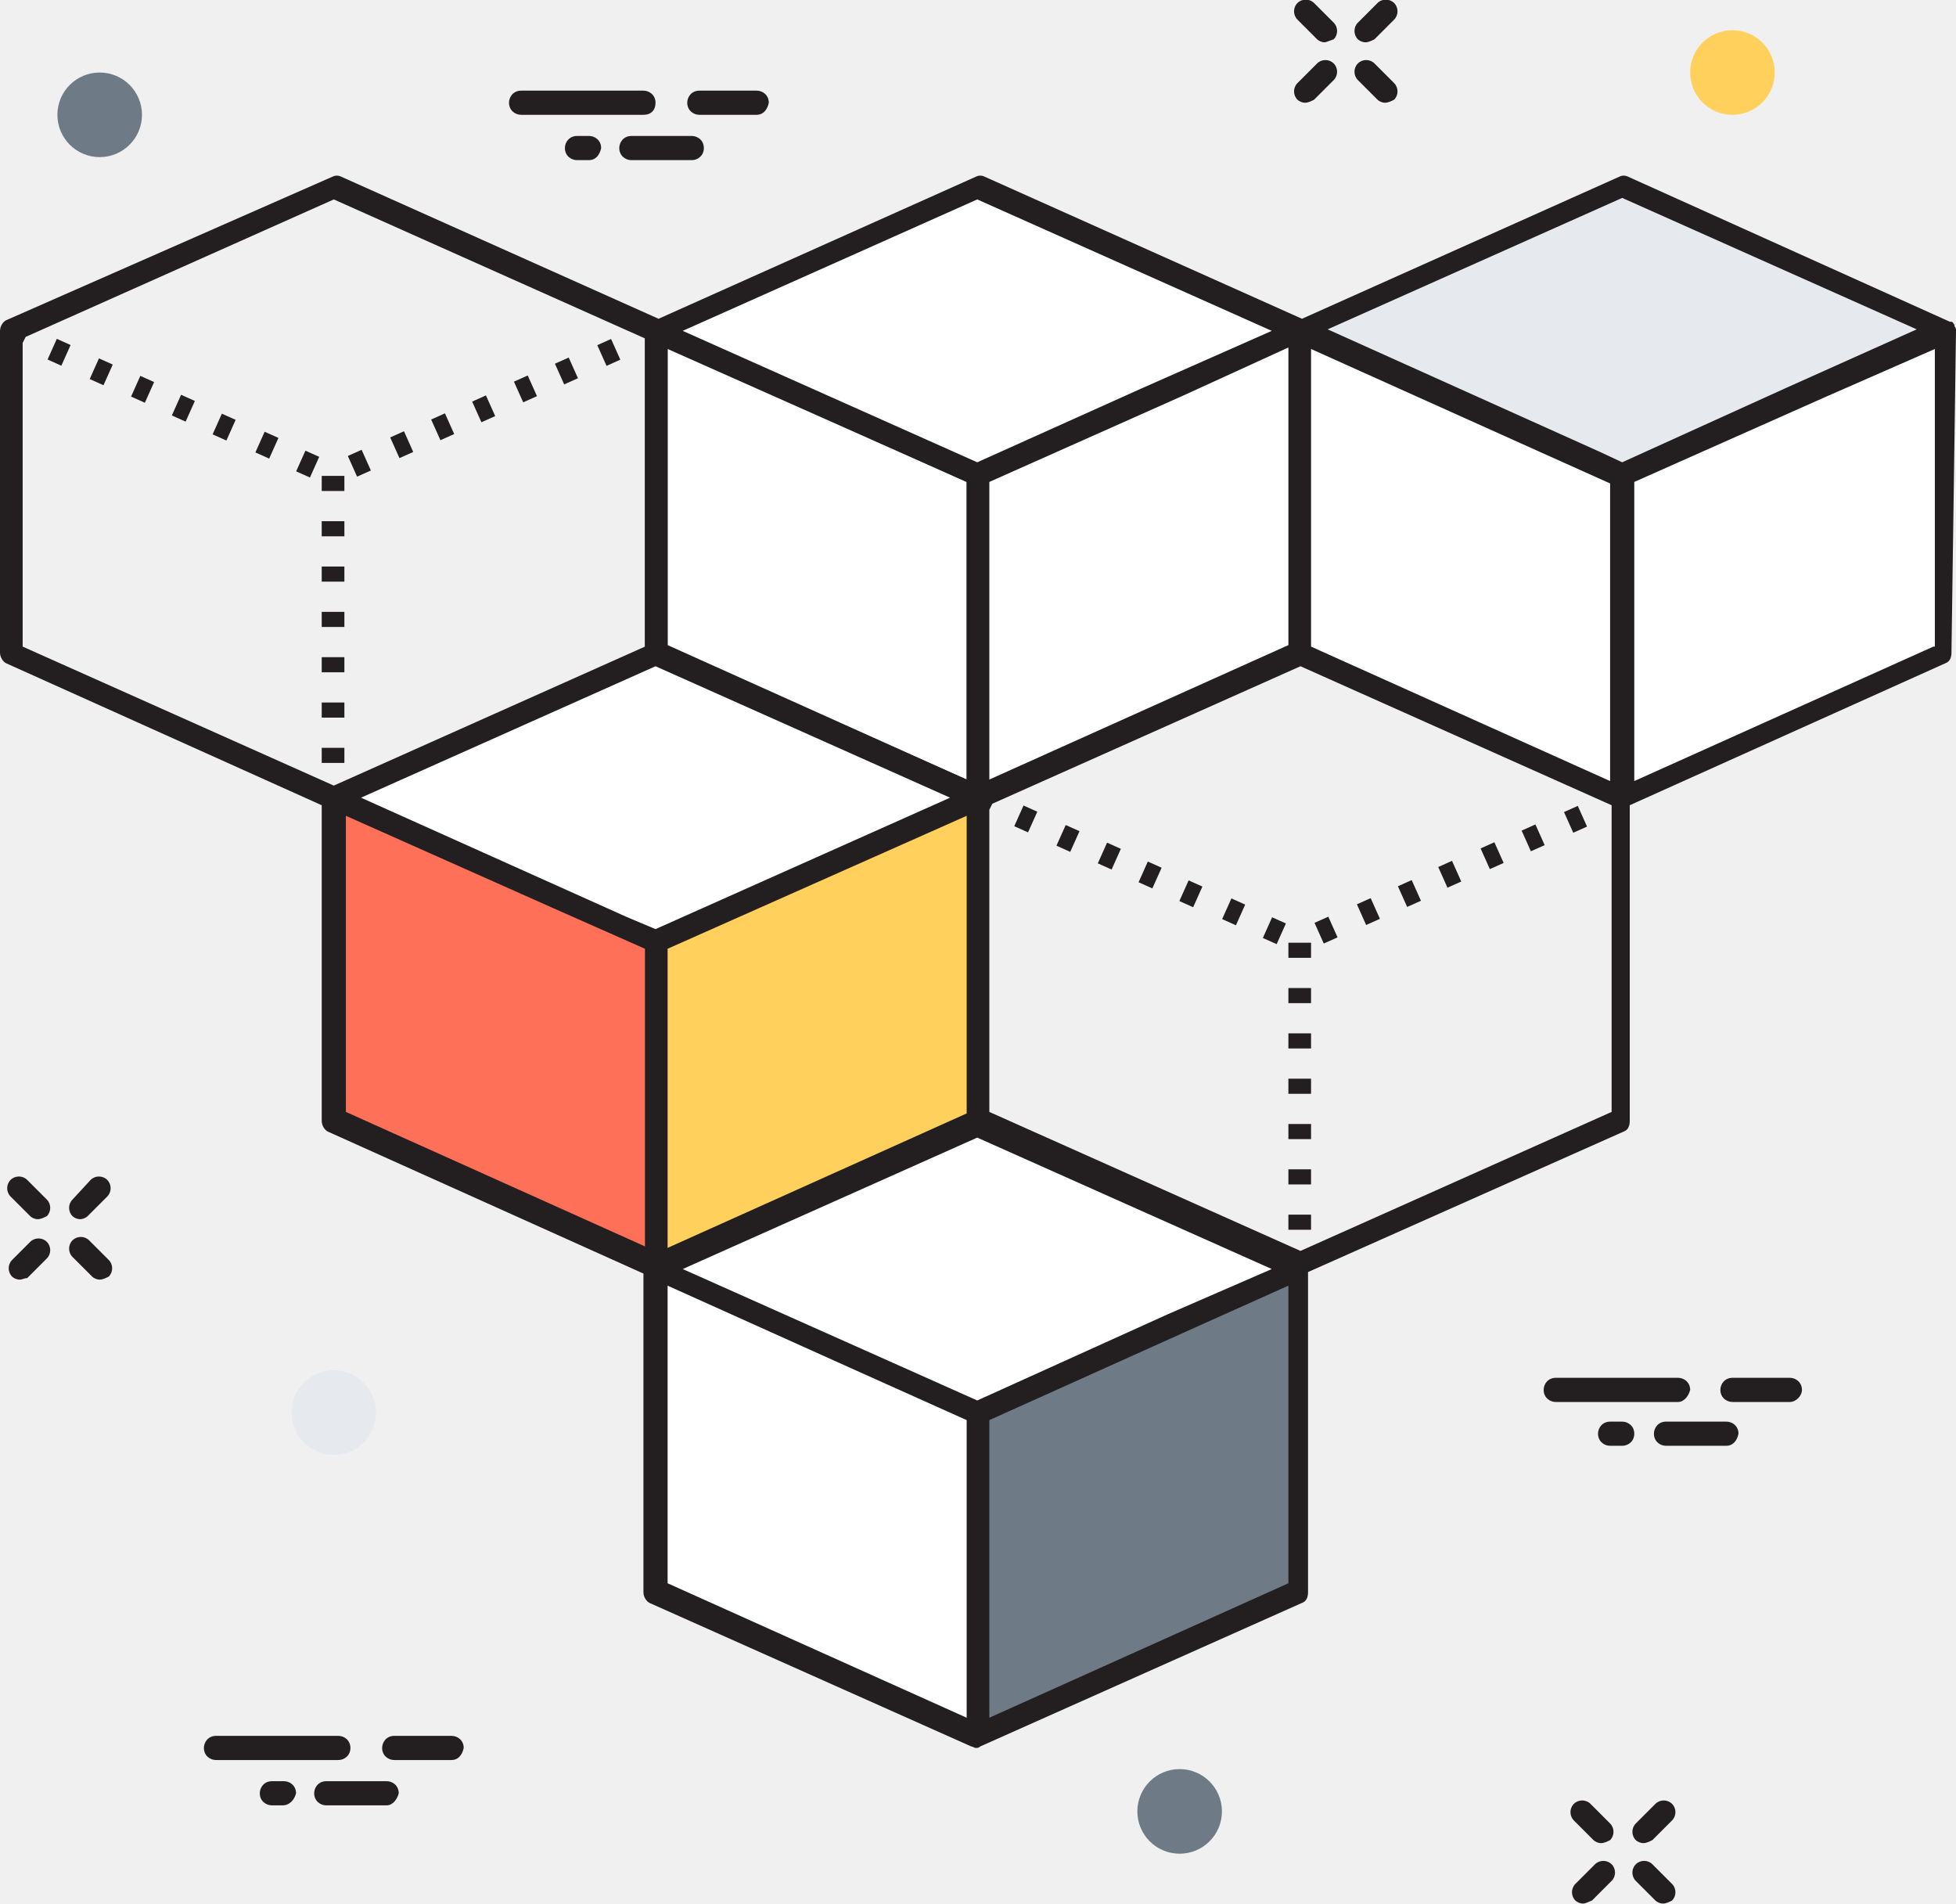
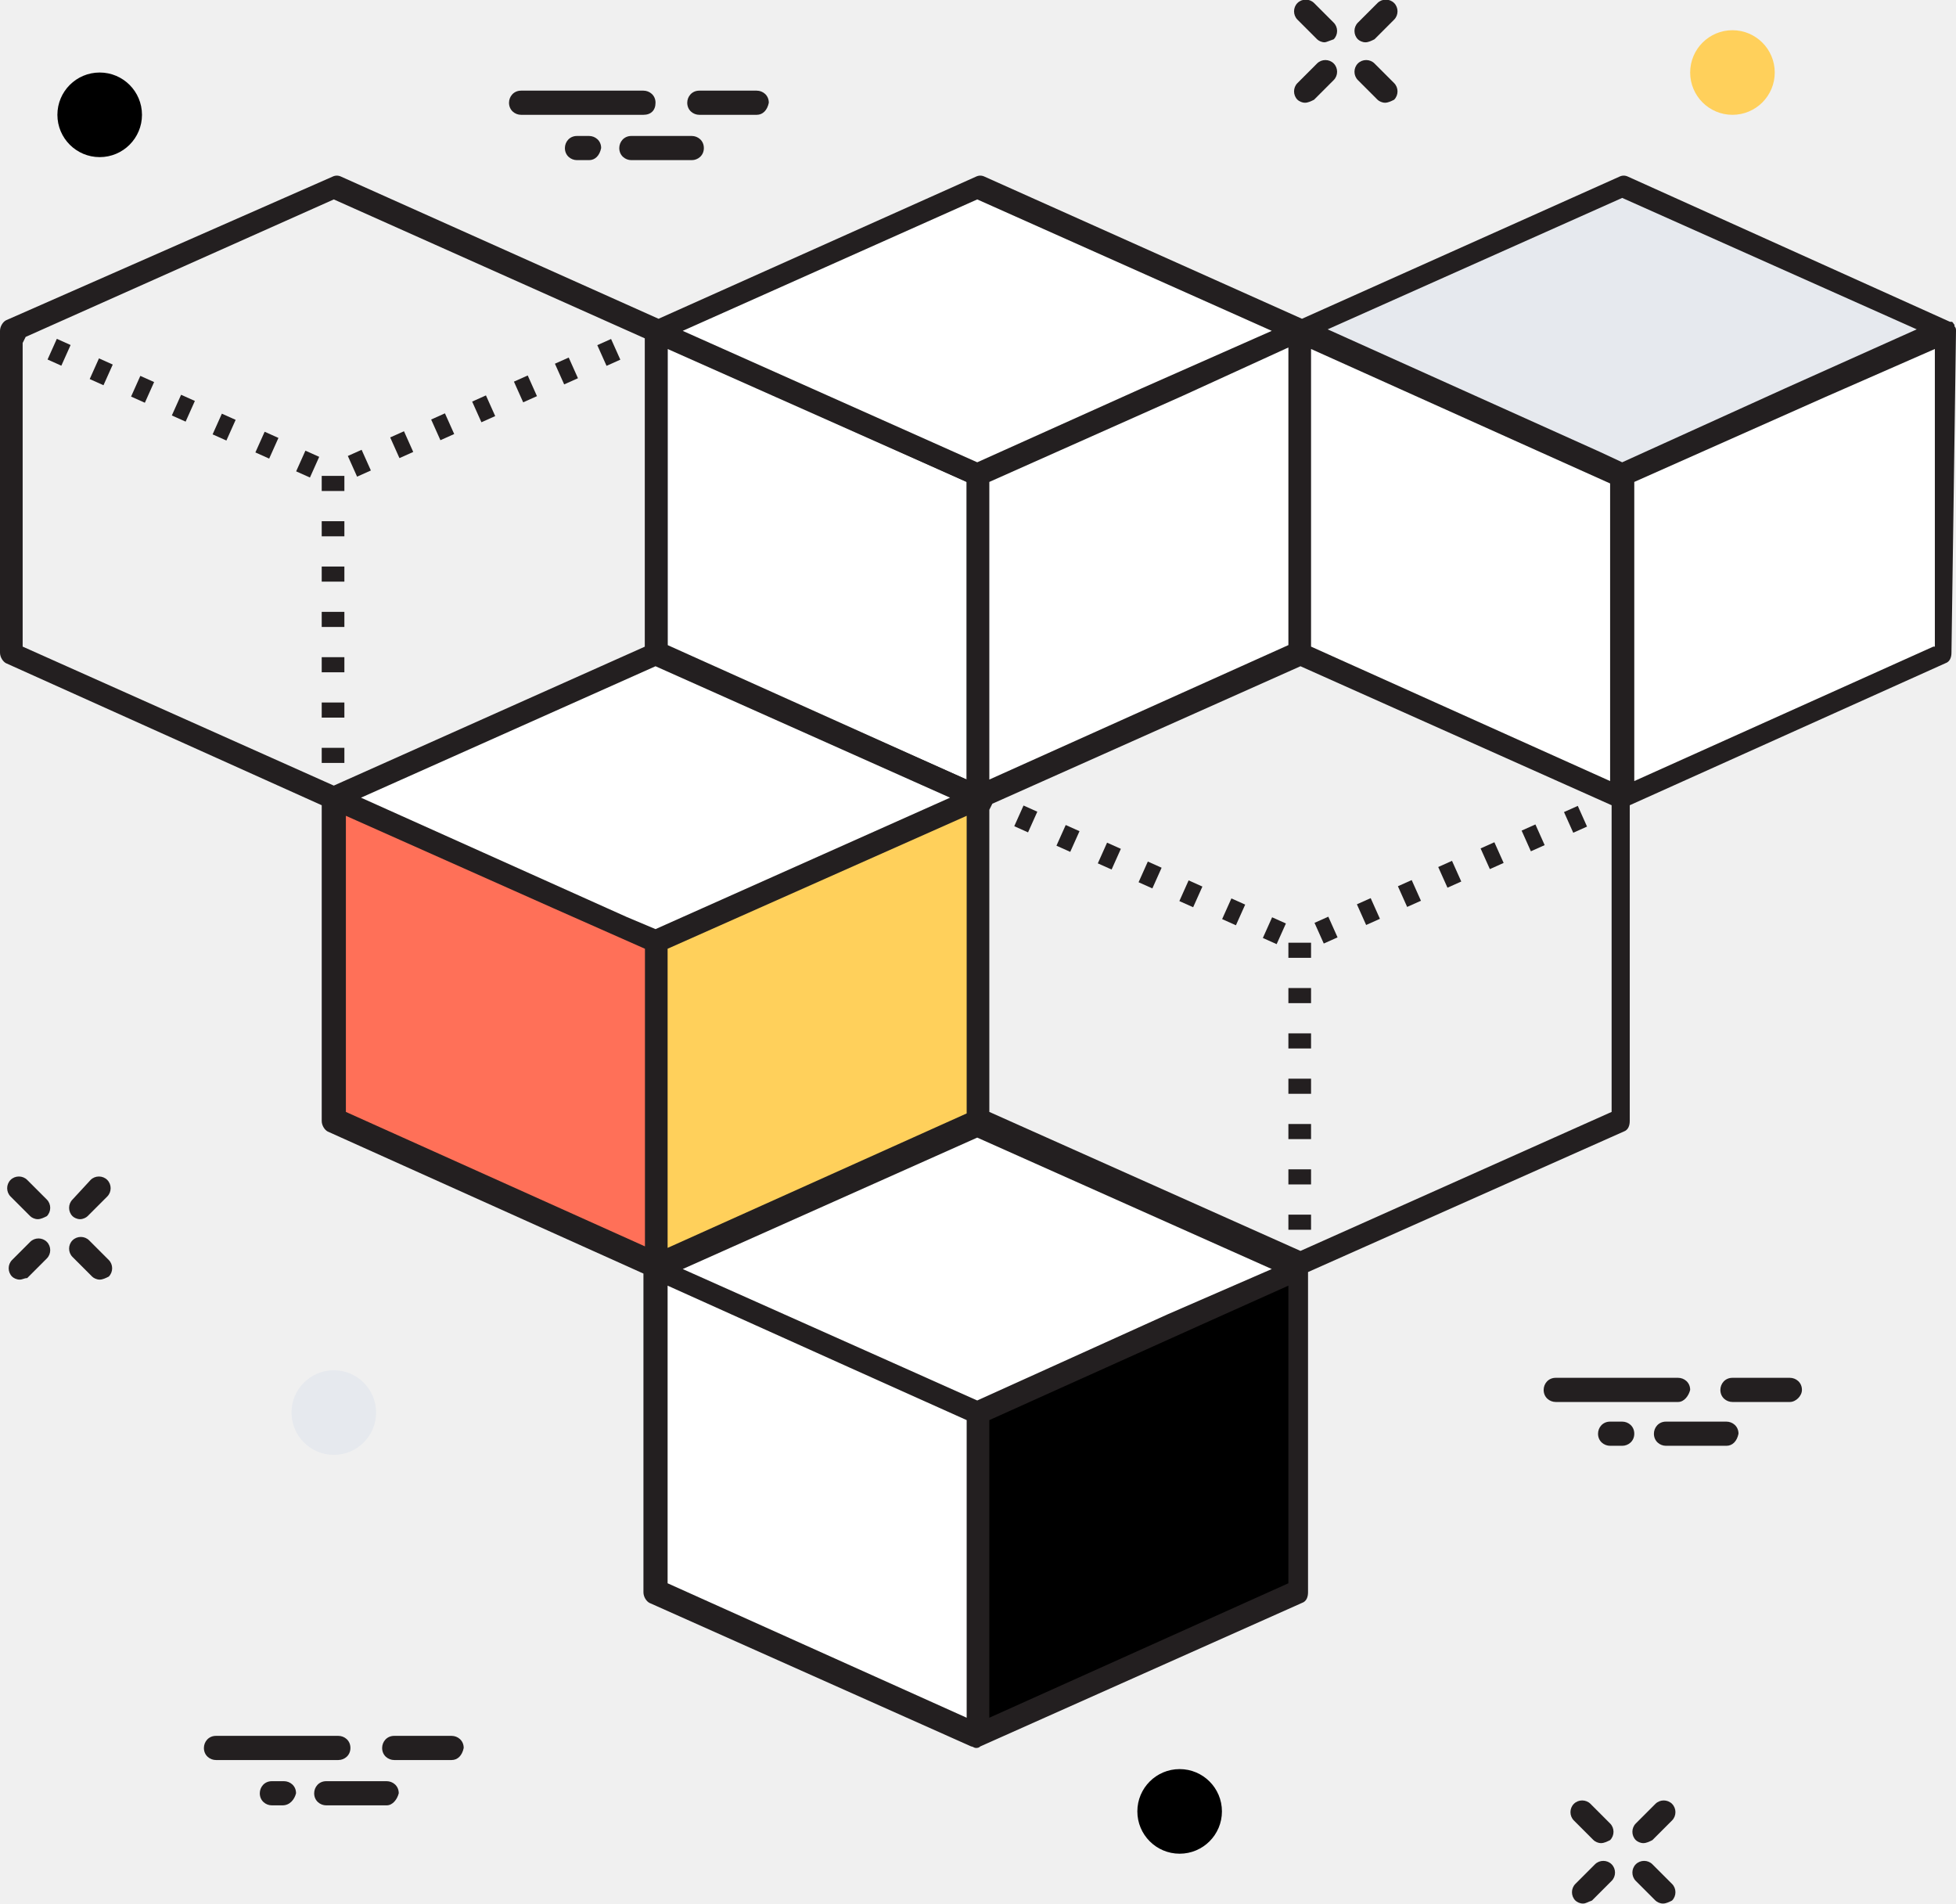
<svg xmlns="http://www.w3.org/2000/svg" version="1.1" id="Layer_1" x="0" y="0" viewBox="0 0 129.5 126" xml:space="preserve">
-   <style>.st0{fill:#231f20}.st1{fill:#fff}.st2{fill:#e6e9ee}.st3{fill:#ffd05b}.st5{fill:#6e7a86}</style>
-   <path class="st0" d="M90.4 2.8c-.2 0-.4-.1-.5-.2-.3-.3-.3-.8 0-1.1L91.2.2c.3-.3.8-.3 1.1 0 .3.3.3.8 0 1.1L91 2.6c-.2.1-.4.2-.6.2zM86.4 6.8c-.2 0-.4-.1-.5-.2-.3-.3-.3-.8 0-1.1l1.3-1.3c.3-.3.8-.3 1.1 0 .3.3.3.8 0 1.1L87 6.6c-.2.1-.4.2-.6.2zM91.7 6.8c-.2 0-.4-.1-.5-.2l-1.3-1.3c-.3-.3-.3-.8 0-1.1.3-.3.8-.3 1.1 0l1.3 1.3c.3.3.3.8 0 1.1-.2.1-.4.2-.6.2zM87.7 2.8c-.2 0-.4-.1-.5-.2l-1.3-1.3c-.3-.3-.3-.8 0-1.1.3-.3.8-.3 1.1 0l1.3 1.3c.3.3.3.8 0 1.1-.3.1-.5.2-.6.2zM5.3 80.7c-.2 0-.4-.1-.5-.2-.3-.3-.3-.8 0-1.1L6 78.1c.3-.3.8-.3 1.1 0 .3.3.3.8 0 1.1l-1.3 1.3c-.1.1-.3.2-.5.2zM1.3 84.7c-.2 0-.4-.1-.5-.2-.3-.3-.3-.8 0-1.1L2 82.2c.3-.3.8-.3 1.1 0s.3.8 0 1.1l-1.3 1.3c-.2 0-.3.1-.5.1zM6.6 84.7c-.2 0-.4-.1-.5-.2l-1.3-1.3c-.3-.3-.3-.8 0-1.1.3-.3.8-.3 1.1 0l1.3 1.3c.3.3.3.8 0 1.1-.2.1-.4.2-.6.2zM2.5 80.7c-.2 0-.4-.1-.5-.2L.7 79.2c-.3-.3-.3-.8 0-1.1.3-.3.8-.3 1.1 0l1.3 1.3c.3.3.3.8 0 1.1-.2.1-.4.2-.6.2zM108.8 122c-.2 0-.4-.1-.5-.2-.3-.3-.3-.8 0-1.1l1.3-1.3c.3-.3.8-.3 1.1 0 .3.3.3.8 0 1.1l-1.3 1.3c-.2.1-.4.2-.6.2zM104.8 126c-.2 0-.4-.1-.5-.2-.3-.3-.3-.8 0-1.1l1.3-1.3c.3-.3.8-.3 1.1 0 .3.3.3.8 0 1.1l-1.3 1.3c-.3.1-.4.2-.6.2zM110.1 126c-.2 0-.4-.1-.5-.2l-1.3-1.3c-.3-.3-.3-.8 0-1.1.3-.3.8-.3 1.1 0l1.3 1.3c.3.3.3.8 0 1.1-.2.1-.4.2-.6.2zM106 122c-.2 0-.4-.1-.5-.2l-1.3-1.3c-.3-.3-.3-.8 0-1.1.3-.3.8-.3 1.1 0l1.3 1.3c.3.3.3.8 0 1.1-.2.1-.4.2-.6.2z" />
-   <path class="st1" d="M64.7 31.5v21.3l21.4-9.6V21.9zM64.7 31.5v21.3l-21.3-9.6V21.9z" />
+   <style>.st0{fill:#231f20}.st1{fill:#fff}.st2{fill:#e6e9ee}.st3{fill:#ffd05b}.st5{fill:#7f8f9}</style>
+   <path class="st0" d="M90.4 2.8c-.2 0-.4-.1-.5-.2-.3-.3-.3-.8 0-1.1L91.2.2c.3-.3.8-.3 1.1 0 .3.3.3.8 0 1.1L91 2.6c-.2.1-.4.2-.6.2zm-4 4c-.2 0-.4-.1-.5-.2-.3-.3-.3-.8 0-1.1l1.3-1.3c.3-.3.8-.3 1.1 0 .3.3.3.8 0 1.1L87 6.6c-.2.1-.4.2-.6.2zm5.3 0c-.2 0-.4-.1-.5-.2l-1.3-1.3c-.3-.3-.3-.8 0-1.1.3-.3.8-.3 1.1 0l1.3 1.3c.3.3.3.8 0 1.1-.2.1-.4.2-.6.2zm-4-4c-.2 0-.4-.1-.5-.2l-1.3-1.3c-.3-.3-.3-.8 0-1.1.3-.3.8-.3 1.1 0l1.3 1.3c.3.3.3.8 0 1.1-.3.1-.5.2-.6.2zM5.3 80.7c-.2 0-.4-.1-.5-.2-.3-.3-.3-.8 0-1.1L6 78.1c.3-.3.8-.3 1.1 0 .3.3.3.8 0 1.1l-1.3 1.3c-.1.1-.3.2-.5.2zm-4 4c-.2 0-.4-.1-.5-.2-.3-.3-.3-.8 0-1.1L2 82.2c.3-.3.8-.3 1.1 0s.3.8 0 1.1l-1.3 1.3c-.2 0-.3.1-.5.1zm5.3 0c-.2 0-.4-.1-.5-.2l-1.3-1.3c-.3-.3-.3-.8 0-1.1.3-.3.8-.3 1.1 0l1.3 1.3c.3.3.3.8 0 1.1-.2.1-.4.2-.6.2zm-4.1-4c-.2 0-.4-.1-.5-.2L.7 79.2c-.3-.3-.3-.8 0-1.1.3-.3.8-.3 1.1 0l1.3 1.3c.3.3.3.8 0 1.1-.2.1-.4.2-.6.2zM108.8 122c-.2 0-.4-.1-.5-.2-.3-.3-.3-.8 0-1.1l1.3-1.3c.3-.3.8-.3 1.1 0 .3.3.3.8 0 1.1l-1.3 1.3c-.2.1-.4.2-.6.2zm-4 4c-.2 0-.4-.1-.5-.2-.3-.3-.3-.8 0-1.1l1.3-1.3c.3-.3.8-.3 1.1 0 .3.3.3.8 0 1.1l-1.3 1.3c-.3.1-.4.2-.6.2zm5.3 0c-.2 0-.4-.1-.5-.2l-1.3-1.3c-.3-.3-.3-.8 0-1.1.3-.3.8-.3 1.1 0l1.3 1.3c.3.3.3.8 0 1.1-.2.1-.4.2-.6.2zm-4.1-4c-.2 0-.4-.1-.5-.2l-1.3-1.3c-.3-.3-.3-.8 0-1.1.3-.3.8-.3 1.1 0l1.3 1.3c.3.3.3.8 0 1.1-.2.1-.4.2-.6.2z" />
+   <path class="st1" d="M64.7 31.5v21.3l21.4-9.6V21.9zm0 0v21.3l-21.3-9.6V21.9z" />
  <path class="st0" d="M64.7 53.5c-.1 0-.2 0-.3-.1l-21.3-9.5c-.3-.1-.4-.4-.4-.7V21.9c0-.3.1-.5.3-.6.2-.1.5-.2.7-.1L65 30.7c.3.1.4.4.4.7v21.3c0 .3-.1.5-.3.6-.1.2-.2.2-.4.2zM44.2 42.8L64 51.6V31.9L44.2 23v19.8z" />
-   <path class="st1" d="M86.1 21.9l-21.4 9.6-21.3-9.6 21.3-9.5zM107.4 31.5v21.3l21.3-9.6V21.9zM107.4 31.5v21.3l-21.3-9.6V21.9z" />
+   <path class="st1" d="M86.1 21.9l-21.4 9.6-21.3-9.6 21.3-9.5zm21.3 9.6v21.3l21.3-9.6V21.9zm0 0v21.3l-21.3-9.6V21.9z" />
  <path class="st2" d="M128.7 21.9l-21.3 9.6-21.3-9.6 21.3-9.5z" />
  <path class="st3" d="M43.4 62.4v21.3l21.3-9.6V52.8z" />
  <path fill="#ff7058" d="M43.4 62.4v21.3l-21.3-9.6V52.8z" />
  <path class="st1" d="M64.7 52.8l-21.3 9.5-21.3-9.5 21.3-9.5z" />
  <path class="st5" d="M64.7 93.5v21.3l21.4-9.5V83.9z" />
  <path class="st1" d="M64.7 93.5v21.3l-21.3-9.5V83.9z" />
  <path class="st1" d="M86.1 83.9l-21.4 9.6-21.3-9.6 21.3-9.5z" />
-   <path class="st0" d="M85.3 77.4h1.5v1h-1.5zM85.3 80.4h1.5v1h-1.5z" />
+   <path class="st0" d="M85.3 77.4h1.5v1h-1.5zm0 3h1.5v1h-1.5z" />
  <path transform="rotate(-24.091 87.833 61.575)" class="st0" d="M87.3 60.8h1v1.5h-1z" />
  <path transform="rotate(-24.091 101.525 55.445)" class="st0" d="M101 54.7h1v1.5h-1z" />
  <path transform="rotate(-24.091 104.263 54.219)" class="st0" d="M103.8 53.5h1V55h-1z" />
  <path class="st0" d="M85.3 65.4h1.5v1h-1.5z" />
  <path transform="rotate(-24.133 98.768 56.673)" class="st0" d="M98.3 55.9h1v1.5h-1z" />
  <path transform="rotate(-24.091 90.571 60.349)" class="st0" d="M90.1 59.6h1v1.5h-1z" />
-   <path class="st0" d="M85.3 74.4h1.5v1h-1.5zM85.3 62.4h1.5v1h-1.5z" />
+   <path class="st0" d="M85.3 74.4h1.5v1h-1.5zm0-12h1.5v1h-1.5z" />
  <path transform="rotate(-24.133 96.037 57.901)" class="st0" d="M95.5 57.1h1v1.5h-1z" />
  <path transform="rotate(-24.097 93.289 59.116)" class="st0" d="M92.8 58.4h1v1.5h-1z" />
-   <path class="st0" d="M85.3 68.4h1.5v1h-1.5zM85.3 71.4h1.5v1h-1.5z" />
+   <path class="st0" d="M85.3 68.4h1.5v1h-1.5zm0 3h1.5v1h-1.5z" />
  <path transform="rotate(-65.86 81.63 60.358)" class="st0" d="M80.9 59.9h1.5v1h-1.5z" />
  <path transform="rotate(-65.852 84.366 61.586)" class="st0" d="M83.6 61.1h1.5v1h-1.5z" />
  <path transform="rotate(-65.901 76.16 57.913)" class="st0" d="M75.4 57.4h1.5v1h-1.5z" />
  <path transform="rotate(-65.896 78.896 59.136)" class="st0" d="M78.1 58.6h1.5v1h-1.5z" />
  <path transform="rotate(-65.852 67.938 54.232)" class="st0" d="M67.2 53.7h1.5v1h-1.5z" />
  <path transform="rotate(-65.901 73.422 56.687)" class="st0" d="M72.7 56.2h1.5v1h-1.5z" />
  <path transform="rotate(-65.86 70.677 55.455)" class="st0" d="M69.9 55h1.5v1h-1.5z" />
-   <path class="st0" d="M21.3 43.5h1.5v1h-1.5zM21.3 37.5h1.5v1h-1.5zM21.3 40.5h1.5v1h-1.5zM21.3 46.5h1.5v1h-1.5zM21.3 49.5h1.5v1h-1.5z" />
+   <path class="st0" d="M21.3 43.5h1.5v1h-1.5zm0-6h1.5v1h-1.5zm0 3h1.5v1h-1.5zm0 6h1.5v1h-1.5zm0 3h1.5v1h-1.5z" />
  <path transform="rotate(-24.133 32.038 27.002)" class="st0" d="M31.5 26.3h1v1.5h-1z" />
  <path transform="rotate(-24.097 34.775 25.773)" class="st0" d="M34.3 25h1v1.5h-1z" />
  <path transform="rotate(-24.097 37.513 24.548)" class="st0" d="M37 23.8h1v1.5h-1z" />
  <path transform="rotate(-24.097 40.25 23.322)" class="st0" d="M39.8 22.6h1v1.5h-1z" />
  <path transform="rotate(-24.133 29.302 28.23)" class="st0" d="M28.8 27.5h1V29h-1z" />
  <path class="st0" d="M21.3 31.5h1.5v1h-1.5z" />
  <path transform="rotate(-24.097 23.823 30.676)" class="st0" d="M23.3 29.9h1v1.5h-1z" />
  <path transform="rotate(-24.097 26.562 29.451)" class="st0" d="M26.1 28.7h1v1.5h-1z" />
  <path class="st0" d="M21.3 34.5h1.5v1h-1.5z" />
  <path transform="rotate(-65.852 3.944 23.338)" class="st0" d="M3.2 22.8h1.5v1H3.2z" />
  <path transform="rotate(-65.864 6.684 24.565)" class="st0" d="M5.9 24.1h1.5v1H5.9z" />
  <path transform="rotate(-65.86 17.635 29.467)" class="st0" d="M16.9 29h1.5v1h-1.5z" />
  <path transform="rotate(-65.901 14.899 28.244)" class="st0" d="M14.1 27.7h1.5v1h-1.5z" />
  <path transform="rotate(-65.852 20.375 30.694)" class="st0" d="M19.6 30.2h1.5v1h-1.5z" />
  <path transform="rotate(-65.901 12.16 27.018)" class="st0" d="M11.4 26.5h1.5v1h-1.5z" />
  <path transform="rotate(-65.901 9.422 25.792)" class="st0" d="M8.7 25.3h1.5v1H8.7z" />
-   <path class="st0" d="M129.5 21.9c0-.1 0-.2-.1-.3v-.1c-.1-.1-.1-.2-.2-.2h-.1l-21.3-9.6c-.2-.1-.4-.1-.6 0l-21 9.4-21-9.4c-.2-.1-.4-.1-.6 0l-21 9.4-21-9.4c-.2-.1-.4-.1-.6 0L.4 21.2c-.2.1-.4.4-.4.7v21.3c0 .3.2.6.4.7l20.9 9.4v20.9c0 .3.2.6.4.7l20.9 9.4v21.1c0 .3.2.6.4.7l21.3 9.5c.1 0 .2.1.3.1.1 0 .2 0 .3-.1l21.3-9.5c.3-.1.4-.4.4-.7V84.2l20.9-9.3c.3-.1.4-.4.4-.7V53.3l20.9-9.4c.3-.1.4-.4.4-.7l.3-21.3zm-42.7 1.2l14.9 6.7 4.9 2.2v19.7l-19.8-8.9V23.1zM65.5 51.6V31.9l12.8-5.7 7-3.2v19.7l-19.8 8.9zm-.8-38.4l19.5 8.7-8.6 3.8-10.9 4.9-19.5-8.7 19.5-8.7zm-20.5 9.9L64 31.9v19.7l-19.8-8.9V23.1zM1.5 42.8V22.7l.2-.4 20.4-9.1 20.6 9.2v20.4L22.1 52 1.5 42.8zm41.2 39.7l-19.8-8.9V54l13.7 6.1 6.1 2.7v19.7zm-1.2-21.8l-17.6-7.9 19.5-8.7 19.5 8.7-19.5 8.7-1.9-.8zm2.7 2.1L64 54v19.7l-19.8 8.9V62.8zM64 113.7l-19.8-8.9V85.1l12 5.4L64 94v19.7zm.7-21l-5.6-2.5L45.2 84l19.5-8.7L84.2 84l-6.9 3-12.6 5.7zm20.6 12.1l-19.8 8.9V94l14-6.3 5.8-2.6v19.7zm21.4-31.2l-20.6 9.2-20.6-9.2v-20l.2-.4 20.4-9.1 20.6 9.2v20.3zm.7-43l-1.5-.7-18-8.1 19.5-8.7 19.5 8.7-8.7 3.9-10.8 4.9zM128 42.8l-19.8 8.9V31.9l12.6-5.6 7.3-3.2v19.7z" />
-   <g>
-     <path class="st0" d="M42.6 7.6h-8.1c-.4 0-.8-.3-.8-.8 0-.4.3-.8.8-.8h8.1c.4 0 .8.3.8.8s-.3.8-.8.8z" />
-   </g>
-   <g>
-     <path class="st0" d="M45.8 10.6h-4c-.4 0-.8-.3-.8-.8 0-.4.3-.8.8-.8h4c.4 0 .8.3.8.8s-.4.8-.8.8z" />
-   </g>
-   <g>
-     <path class="st0" d="M50.1 7.6h-3.8c-.4 0-.8-.3-.8-.8 0-.4.3-.8.8-.8h3.8c.4 0 .8.3.8.8-.1.5-.4.8-.8.8z" />
-   </g>
-   <g>
-     <path class="st0" d="M39 10.6h-.8c-.4 0-.8-.3-.8-.8 0-.4.3-.8.8-.8h.8c.4 0 .8.3.8.8-.1.5-.4.8-.8.8z" />
-   </g>
-   <g>
-     <path class="st0" d="M111.1 92.8H103c-.4 0-.8-.3-.8-.8 0-.4.3-.8.8-.8h8.1c.4 0 .8.3.8.8-.1.4-.4.8-.8.8z" />
-   </g>
-   <g>
-     <path class="st0" d="M114.3 95.7h-4c-.4 0-.8-.3-.8-.8 0-.4.3-.8.8-.8h4c.4 0 .8.3.8.8-.1.5-.4.8-.8.8z" />
-   </g>
-   <g>
-     <path class="st0" d="M118.5 92.8h-3.8c-.4 0-.8-.3-.8-.8 0-.4.3-.8.8-.8h3.8c.4 0 .8.3.8.8 0 .4-.4.8-.8.8z" />
-   </g>
-   <g>
-     <path class="st0" d="M107.4 95.7h-.8c-.4 0-.8-.3-.8-.8 0-.4.3-.8.8-.8h.8c.4 0 .8.3.8.8s-.4.8-.8.8z" />
-   </g>
-   <g>
-     <path class="st0" d="M22.4 116.5h-8.1c-.4 0-.8-.3-.8-.8 0-.4.3-.8.8-.8h8.1c.4 0 .8.3.8.8s-.4.8-.8.8z" />
-   </g>
-   <g>
-     <path class="st0" d="M25.6 119.5h-4c-.4 0-.8-.3-.8-.8 0-.4.3-.8.8-.8h4c.4 0 .8.3.8.8-.1.4-.4.8-.8.8z" />
-   </g>
-   <g>
-     <path class="st0" d="M29.9 116.5h-3.8c-.4 0-.8-.3-.8-.8 0-.4.3-.8.8-.8h3.8c.4 0 .8.3.8.8-.1.5-.4.8-.8.8z" />
-   </g>
-   <g>
-     <path class="st0" d="M18.7 119.5H18c-.4 0-.8-.3-.8-.8 0-.4.3-.8.8-.8h.8c.4 0 .8.3.8.8-.1.4-.4.8-.9.8z" />
-   </g>
+   <path class="st0" d="M129.5 21.9c0-.1 0-.2-.1-.3v-.1c-.1-.1-.1-.2-.2-.2h-.1l-21.3-9.6c-.2-.1-.4-.1-.6 0l-21 9.4-21-9.4c-.2-.1-.4-.1-.6 0l-21 9.4-21-9.4c-.2-.1-.4-.1-.6 0L.4 21.2c-.2.1-.4.4-.4.7v21.3c0 .3.2.6.4.7l20.9 9.4v20.9c0 .3.2.6.4.7l20.9 9.4v21.1c0 .3.2.6.4.7l21.3 9.5c.1 0 .2.1.3.1.1 0 .2 0 .3-.1l21.3-9.5c.3-.1.4-.4.4-.7V84.2l20.9-9.3c.3-.1.4-.4.4-.7V53.3l20.9-9.4c.3-.1.4-.4.4-.7l.3-21.3zm-42.7 1.2l14.9 6.7 4.9 2.2v19.7l-19.8-8.9V23.1zM65.5 51.6V31.9l12.8-5.7 7-3.2v19.7l-19.8 8.9zm-.8-38.4l19.5 8.7-8.6 3.8-10.9 4.9-19.5-8.7 19.5-8.7zm-20.5 9.9L64 31.9v19.7l-19.8-8.9V23.1zM1.5 42.8V22.7l.2-.4 20.4-9.1 20.6 9.2v20.4L22.1 52 1.5 42.8zm41.2 39.7l-19.8-8.9V54l13.7 6.1 6.1 2.7v19.7zm-1.2-21.8l-17.6-7.9 19.5-8.7 19.5 8.7-19.5 8.7-1.9-.8zm2.7 2.1L64 54v19.7l-19.8 8.9V62.8zM64 113.7l-19.8-8.9V85.1l12 5.4L64 94v19.7zm.7-21l-5.6-2.5L45.2 84l19.5-8.7L84.2 84l-6.9 3-12.6 5.7zm20.6 12.1l-19.8 8.9V94l14-6.3 5.8-2.6v19.7zm21.4-31.2l-20.6 9.2-20.6-9.2v-20l.2-.4 20.4-9.1 20.6 9.2v20.3zm.7-43l-1.5-.7-18-8.1 19.5-8.7 19.5 8.7-8.7 3.9-10.8 4.9zM128 42.8l-19.8 8.9V31.9l12.6-5.6 7.3-3.2v19.7zM42.6 7.6h-8.1c-.4 0-.8-.3-.8-.8 0-.4.3-.8.8-.8h8.1c.4 0 .8.3.8.8s-.3.8-.8.8zM45.8 10.6h-4c-.4 0-.8-.3-.8-.8 0-.4.3-.8.8-.8h4c.4 0 .8.3.8.8s-.4.8-.8.8zM50.1 7.6h-3.8c-.4 0-.8-.3-.8-.8 0-.4.3-.8.8-.8h3.8c.4 0 .8.3.8.8-.1.5-.4.8-.8.8zM39 10.6h-.8c-.4 0-.8-.3-.8-.8 0-.4.3-.8.8-.8h.8c.4 0 .8.3.8.8-.1.5-.4.8-.8.8zM111.1 92.8H103c-.4 0-.8-.3-.8-.8 0-.4.3-.8.8-.8h8.1c.4 0 .8.3.8.8-.1.4-.4.8-.8.8zM114.3 95.7h-4c-.4 0-.8-.3-.8-.8 0-.4.3-.8.8-.8h4c.4 0 .8.3.8.8-.1.5-.4.8-.8.8zM118.5 92.8h-3.8c-.4 0-.8-.3-.8-.8 0-.4.3-.8.8-.8h3.8c.4 0 .8.3.8.8 0 .4-.4.8-.8.8zM107.4 95.7h-.8c-.4 0-.8-.3-.8-.8 0-.4.3-.8.8-.8h.8c.4 0 .8.3.8.8s-.4.8-.8.8zM22.4 116.5h-8.1c-.4 0-.8-.3-.8-.8 0-.4.3-.8.8-.8h8.1c.4 0 .8.3.8.8s-.4.8-.8.8zM25.6 119.5h-4c-.4 0-.8-.3-.8-.8 0-.4.3-.8.8-.8h4c.4 0 .8.3.8.8-.1.4-.4.8-.8.8zM29.9 116.5h-3.8c-.4 0-.8-.3-.8-.8 0-.4.3-.8.8-.8h3.8c.4 0 .8.3.8.8-.1.5-.4.8-.8.8zM18.7 119.5H18c-.4 0-.8-.3-.8-.8 0-.4.3-.8.8-.8h.8c.4 0 .8.3.8.8-.1.4-.4.8-.9.8z" />
  <circle class="st3" cx="114.7" cy="4.8" r="2.8" />
  <circle class="st5" cx="6.6" cy="7.6" r="2.8" />
  <circle class="st2" cx="22.1" cy="93.5" r="2.8" />
  <circle class="st5" cx="78.1" cy="119.9" r="2.8" />
</svg>
